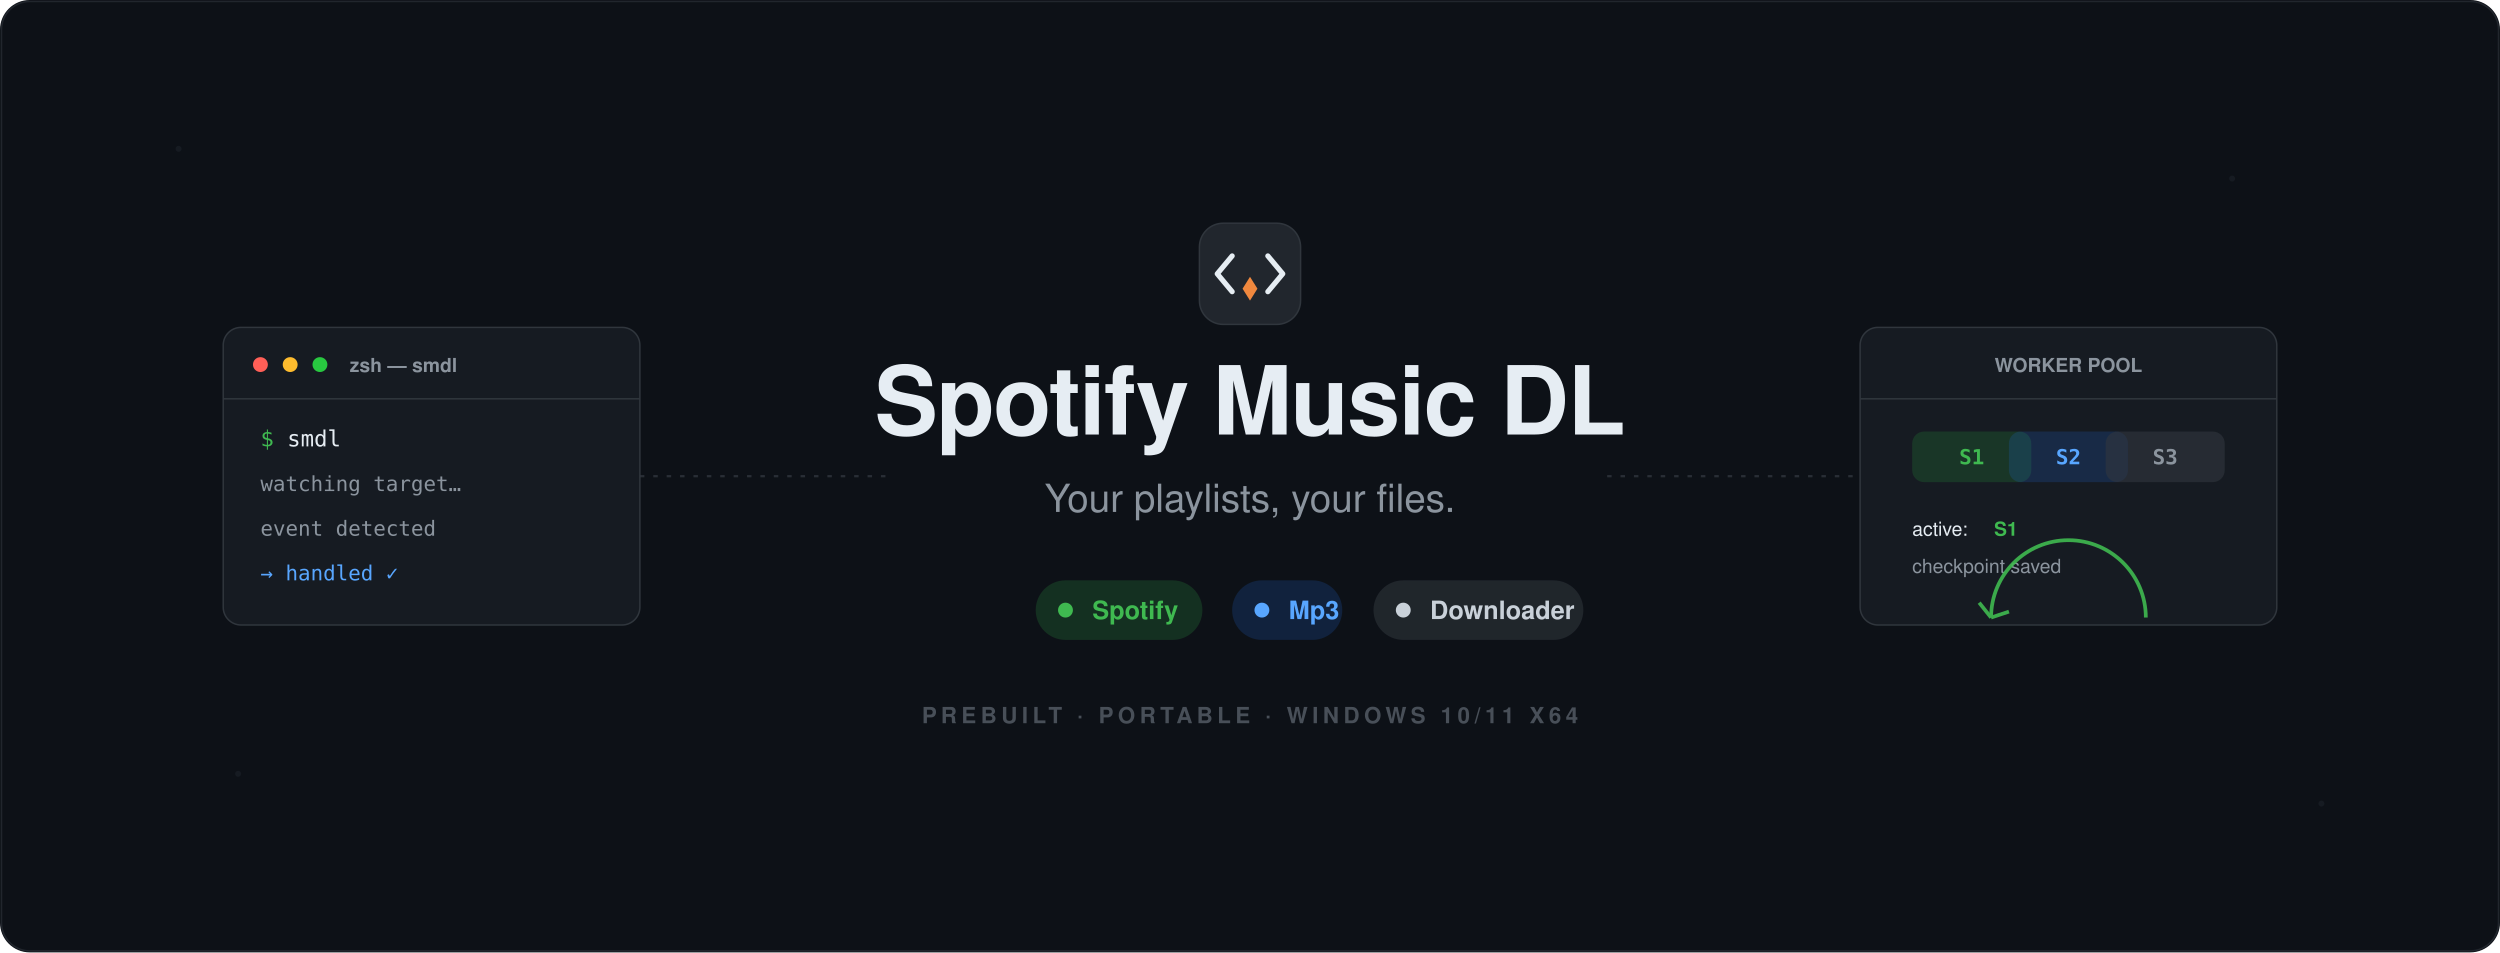
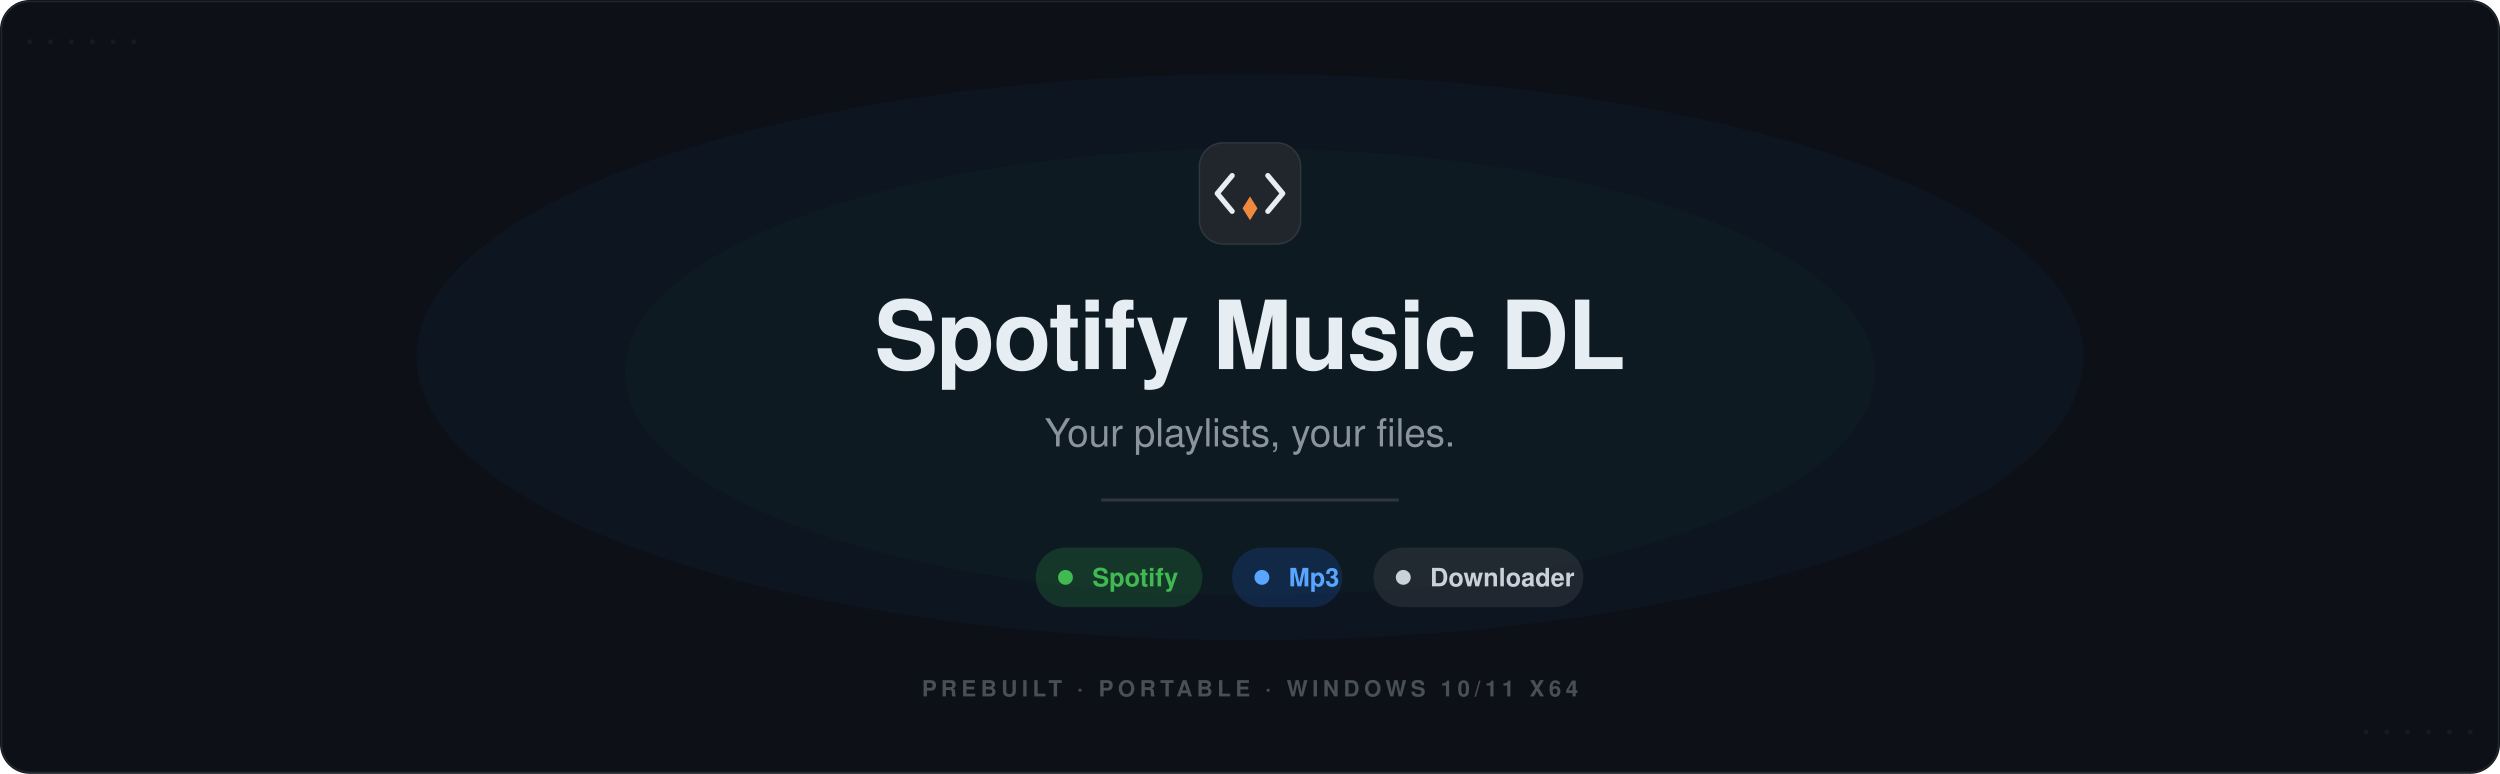
- <svg xmlns="http://www.w3.org/2000/svg" width="1680" height="640" viewBox="0 0 1680 640" fill="none" font-family="Segoe UI, Helvetica, Arial, sans-serif">
-   <rect width="1680" height="640" rx="20" fill="#0d1117" />
-   <rect x="1" y="1" width="1678" height="638" rx="19" fill="none" stroke="#21262d" />
+ <svg xmlns="http://www.w3.org/2000/svg" width="1680" height="520" viewBox="0 0 1680 520" fill="none" font-family="Segoe UI, Helvetica, Arial, sans-serif">
+   <rect width="1680" height="520" rx="20" fill="#0d1117" />
+   <rect x="1" y="1" width="1678" height="518" rx="19" fill="none" stroke="#21262d" />
+   <ellipse cx="840" cy="240" rx="560" ry="190" fill="#1f6feb" opacity="0.05" />
+   <ellipse cx="840" cy="250" rx="420" ry="150" fill="#238636" opacity="0.05" />
  <g fill="#161b22">
-     <circle cx="120" cy="100" r="2" />
-     <circle cx="1560" cy="540" r="2" />
-     <circle cx="1500" cy="120" r="2" />
-     <circle cx="160" cy="520" r="2" />
+     <circle cx="20" cy="28" r="1.6" />
+     <circle cx="34" cy="28" r="1.6" />
+     <circle cx="48" cy="28" r="1.6" />
+     <circle cx="62" cy="28" r="1.6" />
+     <circle cx="76" cy="28" r="1.6" />
+     <circle cx="90" cy="28" r="1.6" />
+     <circle cx="1660" cy="492" r="1.6" />
+     <circle cx="1646" cy="492" r="1.6" />
+     <circle cx="1632" cy="492" r="1.6" />
+     <circle cx="1618" cy="492" r="1.6" />
+     <circle cx="1604" cy="492" r="1.6" />
+     <circle cx="1590" cy="492" r="1.6" />
  </g>
  <g>
-     <rect x="150" y="220" width="280" height="200" rx="12" fill="#161b22" stroke="#30363d" />
-     <circle cx="175" cy="245" r="5" fill="#ff5f57" />
-     <circle cx="195" cy="245" r="5" fill="#febc2e" />
-     <circle cx="215" cy="245" r="5" fill="#28c840" />
-     <text x="235" y="250" fill="#8b949e" font-size="13" font-weight="600">zsh — smdl</text>
-     <line x1="150" y1="268" x2="430" y2="268" stroke="#30363d" />
-     <text x="175" y="300" font-family="Menlo, Consolas, monospace" font-size="15" fill="#3fb950">$</text>
-     <text x="193" y="300" font-family="Menlo, Consolas, monospace" font-size="15" fill="#e6edf3">smdl</text>
-     <text x="175" y="330" font-family="Menlo, Consolas, monospace" font-size="14" fill="#8b949e">watching target…</text>
-     <text x="175" y="360" font-family="Menlo, Consolas, monospace" font-size="14" fill="#8b949e">event detected</text>
-     <text x="175" y="390" font-family="Menlo, Consolas, monospace" font-size="14" fill="#58a6ff">→ handled ✓</text>
+     <rect x="806" y="96" width="68" height="68" rx="16" fill="#21262d" stroke="#30363d" />
+     <path d="M 828 118 l -10 12 l 10 12" stroke="#e6edf3" stroke-width="3.5" stroke-linecap="round" stroke-linejoin="round" fill="none" />
+     <path d="M 852 118 l 10 12 l -10 12" stroke="#e6edf3" stroke-width="3.5" stroke-linecap="round" stroke-linejoin="round" fill="none" />
+     <path d="M 840 132 l 5 8 l -5 8 l -5 -8 z" fill="#f0883e" />
  </g>
-   <g>
-     <rect x="1250" y="220" width="280" height="200" rx="12" fill="#161b22" stroke="#30363d" />
-     <text x="1390" y="250" text-anchor="middle" fill="#8b949e" font-size="13" font-weight="600">WORKER POOL</text>
-     <line x1="1250" y1="268" x2="1530" y2="268" stroke="#30363d" />
-     <rect x="1285" y="290" width="80" height="34" rx="8" fill="#238636" opacity="0.25" />
-     <text x="1325" y="312" text-anchor="middle" fill="#3fb950" font-size="14" font-weight="700" font-family="Menlo, Consolas, monospace">S1</text>
-     <rect x="1350" y="290" width="80" height="34" rx="8" fill="#1f6feb" opacity="0.18" />
-     <text x="1390" y="312" text-anchor="middle" fill="#58a6ff" font-size="14" font-weight="700" font-family="Menlo, Consolas, monospace">S2</text>
-     <rect x="1415" y="290" width="80" height="34" rx="8" fill="#30363d" opacity="0.6" />
-     <text x="1455" y="312" text-anchor="middle" fill="#8b949e" font-size="14" font-weight="700" font-family="Menlo, Consolas, monospace">S3</text>
-     <text x="1285" y="360" fill="#e6edf3" font-size="13">active:</text>
-     <text x="1340" y="360" fill="#3fb950" font-size="13" font-weight="700">S1</text>
-     <text x="1285" y="385" fill="#8b949e" font-size="13">checkpoint saved</text>
-     <g stroke="#3fb950" stroke-width="2.5" fill="none" opacity="0.9">
-       <path d="M 1338 415 A 44 44 0 1 1 1442 415" />
-       <path d="M 1338 415 l -8 -10 M 1338 415 l 12 -4" />
-     </g>
-   </g>
-   <g stroke="#30363d" stroke-width="1.5" stroke-dasharray="3 6" opacity="0.8">
-     <line x1="430" y1="320" x2="600" y2="320" />
-     <line x1="1080" y1="320" x2="1250" y2="320" />
-   </g>
-   <g>
-     <rect x="806" y="150" width="68" height="68" rx="16" fill="#21262d" stroke="#30363d" />
-     <path d="M 828 172 l -10 12 l 10 12" stroke="#e6edf3" stroke-width="3.5" stroke-linecap="round" stroke-linejoin="round" fill="none" />
-     <path d="M 852 172 l 10 12 l -10 12" stroke="#e6edf3" stroke-width="3.5" stroke-linecap="round" stroke-linejoin="round" fill="none" />
-     <path d="M 840 186 l 5 8 l -5 8 l -5 -8 z" fill="#f0883e" />
-   </g>
-   <text x="840" y="292" text-anchor="middle" fill="#e6edf3" font-size="64" font-weight="800" letter-spacing="-1">Spotify Music DL</text>
-   <text x="840" y="344" text-anchor="middle" fill="#8b949e" font-size="26" font-weight="500">Your playlists, your files.</text>
-   <rect x="696" y="390" width="112" height="40" rx="20" fill="#2ea043" opacity="0.22" />
-   <circle cx="716" cy="410" r="5" fill="#3fb950" />
-   <text x="734" y="416" fill="#3fb950" font-size="17" font-weight="600">Spotify</text>
-   <rect x="828" y="390" width="74" height="40" rx="20" fill="#1f6feb" opacity="0.18" />
-   <circle cx="848" cy="410" r="5" fill="#58a6ff" />
-   <text x="866" y="416" fill="#58a6ff" font-size="17" font-weight="600">Mp3</text>
-   <rect x="923" y="390" width="141" height="40" rx="20" fill="#30363d" opacity="0.55" />
-   <circle cx="943" cy="410" r="5" fill="#c9d1d9" />
-   <text x="961" y="416" fill="#c9d1d9" font-size="17" font-weight="600">Downloader</text>
-   <text x="840" y="486" text-anchor="middle" fill="#484f58" font-size="15" font-weight="600" letter-spacing="3">PREBUILT · PORTABLE · WINDOWS 10/11 X64</text>
+   <text x="840" y="248" text-anchor="middle" fill="#e6edf3" font-size="64" font-weight="800" letter-spacing="-1">Spotify Music DL</text>
+   <text x="840" y="300" text-anchor="middle" fill="#8b949e" font-size="26" font-weight="500">Your playlists, your files.</text>
+   <line x1="740" y1="336" x2="940" y2="336" stroke="#30363d" stroke-width="2" />
+   <rect x="696" y="368" width="112" height="40" rx="20" fill="#2ea043" opacity="0.22" />
+   <circle cx="716" cy="388" r="5" fill="#3fb950" />
+   <text x="734" y="394" fill="#3fb950" font-size="17" font-weight="600">Spotify</text>
+   <rect x="828" y="368" width="74" height="40" rx="20" fill="#1f6feb" opacity="0.18" />
+   <circle cx="848" cy="388" r="5" fill="#58a6ff" />
+   <text x="866" y="394" fill="#58a6ff" font-size="17" font-weight="600">Mp3</text>
+   <rect x="923" y="368" width="141" height="40" rx="20" fill="#30363d" opacity="0.55" />
+   <circle cx="943" cy="388" r="5" fill="#c9d1d9" />
+   <text x="961" y="394" fill="#c9d1d9" font-size="17" font-weight="600">Downloader</text>
+   <text x="840" y="468" text-anchor="middle" fill="#484f58" font-size="15" font-weight="600" letter-spacing="3">PREBUILT · PORTABLE · WINDOWS 10/11 X64</text>
</svg>
